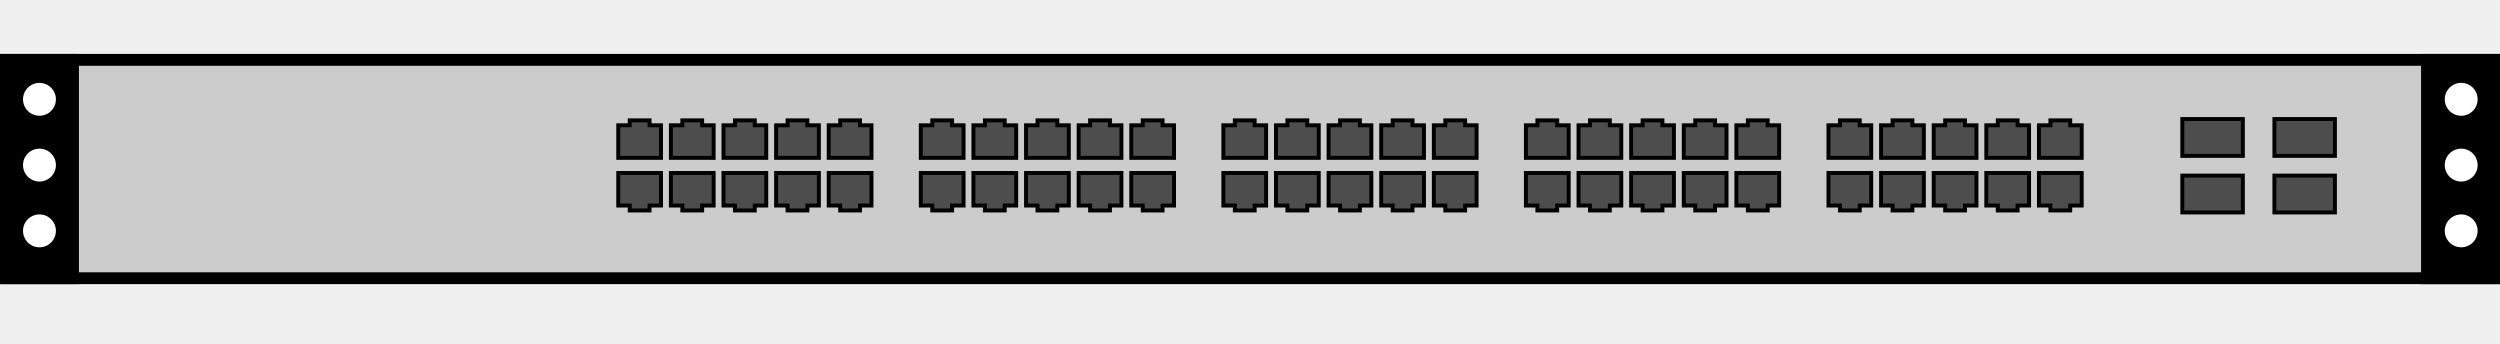
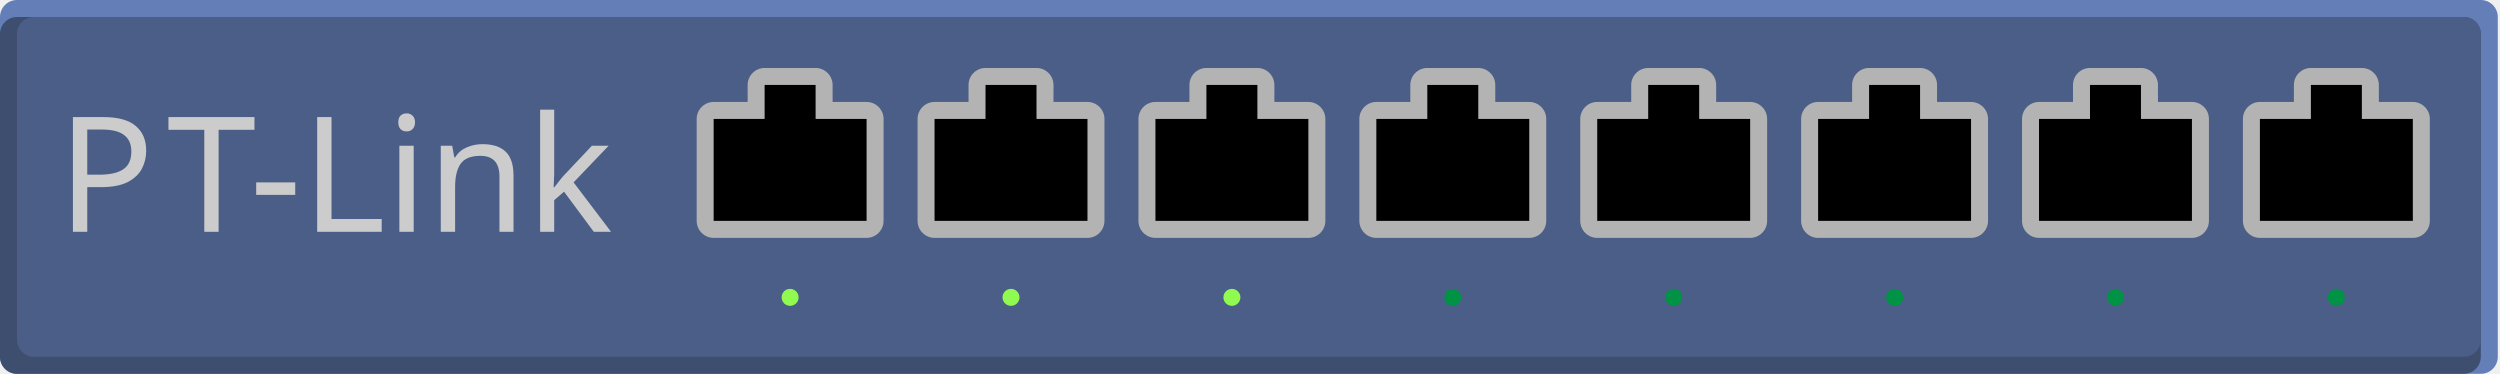
- <svg xmlns="http://www.w3.org/2000/svg" id="switch_x5F_1" viewBox="0 0 1900.5 261.17">
+ <svg xmlns="http://www.w3.org/2000/svg" id="Calque_2" viewBox="0 0 147.13 22">
  <defs>
    <style>
      .cls-1 {
-         fill: #fff;
+         fill: #4a5e87;
      }

      .cls-2 {
-         fill: #4d4d4d;
-         stroke: #000;
-         stroke-miterlimit: 10;
-         stroke-width: 3px;
+         fill: #3e4e6e;
      }

      .cls-3 {
+         fill: #009245;
+       }
+ 
+       .cls-4 {
+         fill: #647fb7;
+       }
+ 
+       .cls-5 {
+         letter-spacing: .06em;
+       }
+ 
+       .cls-6 {
+         fill: #91fa50;
+       }
+ 
+       .cls-7 {
+         fill: #b3b3b3;
+       }
+ 
+       .cls-8 {
        fill: #ccc;
+         font-family: Bahnschrift, Bahnschrift;
+         font-size: 9.46px;
+         font-variation-settings: 'wght' 400, 'wdth' 100;
      }
    </style>
  </defs>
+   <rect class="cls-4" y="0" width="147" height="22" rx="1" ry="1" />
+   <rect class="cls-2" y="1" width="146" height="21" rx="1" ry="1" />
+   <rect class="cls-1" x="1" y="1" width="145" height="20" rx="1" ry="1" />
+   <circle class="cls-6" cx="46.5" cy="17.5" r=".5" />
+   <circle class="cls-6" cx="59.5" cy="17.5" r=".5" />
+   <circle class="cls-6" cx="72.5" cy="17.5" r=".5" />
+   <circle class="cls-3" cx="85.5" cy="17.5" r=".5" />
+   <circle class="cls-3" cx="98.5" cy="17.5" r=".5" />
+   <circle class="cls-3" cx="111.5" cy="17.5" r=".5" />
+   <circle class="cls-3" cx="124.5" cy="17.5" r=".5" />
+   <circle class="cls-3" cx="137.5" cy="17.5" r=".5" />
+   <text class="cls-8" transform="translate(3.37 13.64)">
+     <tspan class="cls-5" x="0" y="0">P</tspan>
+     <tspan x="6.45" y="0">T-Link</tspan>
+   </text>
  <g>
-     <rect class="cls-3" x="5" y="45.5" width="1891" height="166" />
-     <path d="M1891.5,50v157H9.5V50h1882M1900.5,41H.5v175h1900V41h0Z" />
+     <path d="M42,13.5c-.28,0-.5-.22-.5-.5v-6c0-.28.22-.5.5-.5h2.5v-1.5c0-.28.22-.5.5-.5h3c.28,0,.5.22.5.5v1.5h2.5c.28,0,.5.22.5.5v6c0,.28-.22.5-.5.5h-9Z" />
+     <path class="cls-7" d="M48,5v2h3v6h-9v-6h3v-2h3M48,4h-3c-.55,0-1,.45-1,1v1h-2c-.55,0-1,.45-1,1v6c0,.55.45,1,1,1h9c.55,0,1-.45,1-1v-6c0-.55-.45-1-1-1h-2v-1c0-.55-.45-1-1-1h0Z" />
  </g>
-   <rect y="41" width="60" height="175" />
-   <rect x="1840.5" y="41" width="60" height="175" />
-   <circle class="cls-1" cx="30" cy="125.5" r="12.5" />
-   <circle class="cls-1" cx="30" cy="175.5" r="12.5" />
-   <circle class="cls-1" cx="30" cy="75.5" r="12.5" />
-   <circle class="cls-1" cx="1871" cy="125.5" r="12.5" />
-   <circle class="cls-1" cx="1871" cy="175.5" r="12.5" />
-   <circle class="cls-1" cx="1871" cy="75.5" r="12.5" />
-   <rect class="cls-2" x="1729" y="90.5" width="46" height="28" />
-   <rect class="cls-2" x="1729" y="133.5" width="46" height="28" />
-   <rect class="cls-2" x="1659" y="90.5" width="46" height="28" />
-   <rect class="cls-2" x="1659" y="133.5" width="46" height="28" />
-   <polygon class="cls-2" points="1582.5 95.25 1582.5 120 1550 120 1550 95.25 1558.72 95.25 1558.72 91.5 1573.78 91.5 1573.78 95.25 1582.5 95.25" />
-   <polygon class="cls-2" points="1550 156.25 1550 131.5 1582.5 131.5 1582.5 156.25 1573.78 156.25 1573.78 160 1558.72 160 1558.72 156.25 1550 156.25" />
-   <polygon class="cls-2" points="1542.5 95.25 1542.5 120 1510 120 1510 95.25 1518.72 95.25 1518.72 91.5 1533.78 91.5 1533.78 95.25 1542.5 95.25" />
-   <polygon class="cls-2" points="1510 156.25 1510 131.5 1542.5 131.5 1542.5 156.25 1533.78 156.25 1533.78 160 1518.72 160 1518.72 156.25 1510 156.25" />
-   <polygon class="cls-2" points="1502.5 95.25 1502.5 120 1470 120 1470 95.25 1478.72 95.25 1478.72 91.5 1493.78 91.5 1493.78 95.25 1502.5 95.25" />
-   <polygon class="cls-2" points="1470 156.25 1470 131.5 1502.5 131.5 1502.5 156.25 1493.78 156.25 1493.78 160 1478.72 160 1478.72 156.25 1470 156.25" />
-   <polygon class="cls-2" points="1462.5 95.25 1462.5 120 1430 120 1430 95.25 1438.72 95.25 1438.72 91.5 1453.78 91.5 1453.78 95.25 1462.5 95.25" />
-   <polygon class="cls-2" points="1430 156.25 1430 131.5 1462.5 131.5 1462.5 156.25 1453.78 156.25 1453.78 160 1438.72 160 1438.72 156.25 1430 156.25" />
-   <polygon class="cls-2" points="1422.5 95.25 1422.5 120 1390 120 1390 95.25 1398.72 95.25 1398.72 91.5 1413.78 91.5 1413.78 95.25 1422.5 95.25" />
-   <polygon class="cls-2" points="1390 156.25 1390 131.5 1422.5 131.5 1422.5 156.25 1413.78 156.25 1413.78 160 1398.72 160 1398.72 156.25 1390 156.25" />
-   <polygon class="cls-2" points="1352.5 95.25 1352.5 120 1320 120 1320 95.25 1328.72 95.25 1328.72 91.5 1343.78 91.5 1343.78 95.25 1352.5 95.25" />
-   <polygon class="cls-2" points="1320 156.25 1320 131.5 1352.5 131.5 1352.5 156.25 1343.78 156.25 1343.78 160 1328.72 160 1328.72 156.25 1320 156.25" />
-   <polygon class="cls-2" points="1312.5 95.25 1312.5 120 1280 120 1280 95.25 1288.72 95.25 1288.72 91.5 1303.78 91.5 1303.78 95.25 1312.5 95.25" />
-   <polygon class="cls-2" points="1280 156.25 1280 131.5 1312.5 131.5 1312.5 156.25 1303.78 156.25 1303.78 160 1288.72 160 1288.72 156.25 1280 156.25" />
-   <polygon class="cls-2" points="1272.5 95.25 1272.5 120 1240 120 1240 95.25 1248.72 95.25 1248.72 91.5 1263.78 91.5 1263.78 95.25 1272.5 95.25" />
-   <polygon class="cls-2" points="1240 156.25 1240 131.5 1272.5 131.5 1272.5 156.25 1263.78 156.25 1263.78 160 1248.72 160 1248.72 156.25 1240 156.25" />
-   <polygon class="cls-2" points="1232.5 95.25 1232.5 120 1200 120 1200 95.25 1208.72 95.25 1208.72 91.5 1223.78 91.5 1223.78 95.25 1232.5 95.25" />
-   <polygon class="cls-2" points="1200 156.25 1200 131.5 1232.5 131.5 1232.5 156.25 1223.78 156.25 1223.78 160 1208.72 160 1208.72 156.25 1200 156.25" />
-   <polygon class="cls-2" points="1192.5 95.25 1192.5 120 1160 120 1160 95.25 1168.72 95.25 1168.72 91.5 1183.78 91.5 1183.78 95.25 1192.5 95.25" />
-   <polygon class="cls-2" points="1160 156.25 1160 131.5 1192.5 131.5 1192.5 156.25 1183.78 156.25 1183.78 160 1168.72 160 1168.72 156.25 1160 156.25" />
-   <polygon class="cls-2" points="1122.5 95.25 1122.5 120 1090 120 1090 95.25 1098.72 95.25 1098.72 91.5 1113.78 91.5 1113.78 95.25 1122.5 95.25" />
-   <polygon class="cls-2" points="1090 156.25 1090 131.5 1122.5 131.5 1122.5 156.25 1113.78 156.25 1113.78 160 1098.72 160 1098.72 156.25 1090 156.25" />
-   <polygon class="cls-2" points="1082.5 95.25 1082.5 120 1050 120 1050 95.25 1058.72 95.25 1058.72 91.5 1073.78 91.5 1073.78 95.25 1082.5 95.25" />
-   <polygon class="cls-2" points="1050 156.25 1050 131.5 1082.5 131.5 1082.5 156.25 1073.78 156.25 1073.78 160 1058.72 160 1058.72 156.25 1050 156.25" />
-   <polygon class="cls-2" points="1042.5 95.25 1042.5 120 1010 120 1010 95.25 1018.72 95.25 1018.72 91.5 1033.78 91.5 1033.78 95.25 1042.5 95.25" />
-   <polygon class="cls-2" points="1010 156.25 1010 131.5 1042.5 131.5 1042.5 156.25 1033.78 156.25 1033.78 160 1018.72 160 1018.72 156.25 1010 156.25" />
-   <polygon class="cls-2" points="1002.5 95.25 1002.5 120 970 120 970 95.25 978.72 95.25 978.72 91.5 993.78 91.5 993.78 95.25 1002.5 95.25" />
-   <polygon class="cls-2" points="970 156.25 970 131.5 1002.5 131.5 1002.5 156.25 993.78 156.25 993.78 160 978.72 160 978.72 156.25 970 156.25" />
-   <polygon class="cls-2" points="962.5 95.25 962.5 120 930 120 930 95.25 938.72 95.25 938.72 91.5 953.78 91.5 953.78 95.25 962.5 95.25" />
-   <polygon class="cls-2" points="930 156.25 930 131.5 962.5 131.5 962.5 156.25 953.78 156.25 953.78 160 938.72 160 938.72 156.25 930 156.25" />
-   <polygon class="cls-2" points="892.5 95.25 892.5 120 860 120 860 95.25 868.72 95.25 868.72 91.5 883.78 91.5 883.78 95.25 892.5 95.25" />
-   <polygon class="cls-2" points="860 156.25 860 131.5 892.5 131.5 892.5 156.25 883.78 156.25 883.78 160 868.72 160 868.72 156.25 860 156.25" />
-   <polygon class="cls-2" points="852.5 95.25 852.5 120 820 120 820 95.25 828.72 95.25 828.72 91.5 843.78 91.5 843.78 95.25 852.5 95.25" />
-   <polygon class="cls-2" points="820 156.25 820 131.5 852.5 131.5 852.5 156.25 843.78 156.25 843.78 160 828.72 160 828.72 156.25 820 156.25" />
-   <polygon class="cls-2" points="812.5 95.25 812.5 120 780 120 780 95.25 788.72 95.25 788.72 91.5 803.78 91.5 803.78 95.25 812.5 95.25" />
-   <polygon class="cls-2" points="780 156.25 780 131.5 812.5 131.5 812.5 156.25 803.78 156.25 803.78 160 788.72 160 788.72 156.25 780 156.25" />
-   <polygon class="cls-2" points="772.5 95.25 772.5 120 740 120 740 95.25 748.72 95.25 748.72 91.5 763.78 91.5 763.78 95.25 772.5 95.25" />
-   <polygon class="cls-2" points="740 156.25 740 131.5 772.5 131.5 772.5 156.25 763.78 156.25 763.78 160 748.72 160 748.72 156.25 740 156.25" />
-   <polygon class="cls-2" points="732.5 95.25 732.5 120 700 120 700 95.25 708.72 95.25 708.72 91.5 723.78 91.5 723.78 95.25 732.5 95.25" />
-   <polygon class="cls-2" points="700 156.25 700 131.5 732.5 131.5 732.5 156.25 723.78 156.25 723.78 160 708.72 160 708.72 156.25 700 156.25" />
-   <polygon class="cls-2" points="662.5 95.25 662.5 120 630 120 630 95.25 638.72 95.25 638.72 91.5 653.78 91.5 653.78 95.25 662.5 95.25" />
-   <polygon class="cls-2" points="630 156.25 630 131.5 662.5 131.5 662.5 156.25 653.78 156.25 653.78 160 638.72 160 638.72 156.25 630 156.25" />
-   <polygon class="cls-2" points="622.5 95.25 622.5 120 590 120 590 95.25 598.72 95.25 598.72 91.5 613.78 91.5 613.78 95.25 622.5 95.25" />
-   <polygon class="cls-2" points="590 156.25 590 131.5 622.5 131.5 622.5 156.25 613.78 156.25 613.78 160 598.72 160 598.72 156.25 590 156.25" />
-   <polygon class="cls-2" points="582.5 95.25 582.5 120 550 120 550 95.25 558.72 95.25 558.72 91.5 573.78 91.5 573.78 95.25 582.5 95.25" />
-   <polygon class="cls-2" points="550 156.25 550 131.5 582.5 131.5 582.5 156.25 573.78 156.25 573.78 160 558.72 160 558.72 156.25 550 156.25" />
-   <polygon class="cls-2" points="542.5 95.25 542.5 120 510 120 510 95.25 518.72 95.25 518.72 91.5 533.78 91.5 533.78 95.25 542.5 95.25" />
-   <polygon class="cls-2" points="510 156.25 510 131.5 542.5 131.5 542.5 156.25 533.78 156.25 533.78 160 518.72 160 518.72 156.25 510 156.25" />
-   <polygon class="cls-2" points="502.5 95.25 502.5 120 470 120 470 95.25 478.72 95.25 478.72 91.5 493.78 91.5 493.78 95.25 502.5 95.25" />
-   <polygon class="cls-2" points="470 156.25 470 131.5 502.5 131.5 502.5 156.25 493.78 156.25 493.78 160 478.72 160 478.72 156.25 470 156.25" />
+   <g>
+     <path d="M55,13.5c-.28,0-.5-.22-.5-.5v-6c0-.28.22-.5.5-.5h2.5v-1.5c0-.28.22-.5.5-.5h3c.28,0,.5.22.5.5v1.5h2.5c.28,0,.5.22.5.5v6c0,.28-.22.5-.5.5h-9Z" />
+     <path class="cls-7" d="M61,5v2h3v6h-9v-6h3v-2h3M61,4h-3c-.55,0-1,.45-1,1v1h-2c-.55,0-1,.45-1,1v6c0,.55.45,1,1,1h9c.55,0,1-.45,1-1v-6c0-.55-.45-1-1-1h-2v-1c0-.55-.45-1-1-1h0Z" />
+   </g>
+   <g>
+     <path d="M68,13.5c-.28,0-.5-.22-.5-.5v-6c0-.28.22-.5.5-.5h2.5v-1.5c0-.28.22-.5.5-.5h3c.28,0,.5.22.5.5v1.5h2.5c.28,0,.5.22.5.5v6c0,.28-.22.5-.5.5h-9Z" />
+     <path class="cls-7" d="M74,5v2h3v6h-9v-6h3v-2h3M74,4h-3c-.55,0-1,.45-1,1v1h-2c-.55,0-1,.45-1,1v6c0,.55.45,1,1,1h9c.55,0,1-.45,1-1v-6c0-.55-.45-1-1-1h-2v-1c0-.55-.45-1-1-1h0Z" />
+   </g>
+   <g>
+     <path d="M81,13.5c-.28,0-.5-.22-.5-.5v-6c0-.28.22-.5.5-.5h2.5v-1.5c0-.28.22-.5.5-.5h3c.28,0,.5.22.5.5v1.5h2.5c.28,0,.5.22.5.5v6c0,.28-.22.5-.5.5h-9Z" />
+     <path class="cls-7" d="M87,5v2h3v6h-9v-6h3v-2h3M87,4h-3c-.55,0-1,.45-1,1v1h-2c-.55,0-1,.45-1,1v6c0,.55.45,1,1,1h9c.55,0,1-.45,1-1v-6c0-.55-.45-1-1-1h-2v-1c0-.55-.45-1-1-1h0Z" />
+   </g>
+   <g>
+     <path d="M94,13.5c-.28,0-.5-.22-.5-.5v-6c0-.28.22-.5.5-.5h2.5v-1.5c0-.28.22-.5.5-.5h3c.28,0,.5.22.5.5v1.5h2.5c.28,0,.5.22.5.5v6c0,.28-.22.5-.5.5h-9Z" />
+     <path class="cls-7" d="M100,5v2h3v6h-9v-6h3v-2h3M100,4h-3c-.55,0-1,.45-1,1v1h-2c-.55,0-1,.45-1,1v6c0,.55.45,1,1,1h9c.55,0,1-.45,1-1v-6c0-.55-.45-1-1-1h-2v-1c0-.55-.45-1-1-1h0Z" />
+   </g>
+   <g>
+     <path d="M107,13.5c-.28,0-.5-.22-.5-.5v-6c0-.28.22-.5.5-.5h2.5v-1.5c0-.28.22-.5.5-.5h3c.28,0,.5.22.5.5v1.5h2.5c.28,0,.5.22.5.5v6c0,.28-.22.5-.5.5h-9Z" />
+     <path class="cls-7" d="M113,5v2h3v6h-9v-6h3v-2h3M113,4h-3c-.55,0-1,.45-1,1v1h-2c-.55,0-1,.45-1,1v6c0,.55.45,1,1,1h9c.55,0,1-.45,1-1v-6c0-.55-.45-1-1-1h-2v-1c0-.55-.45-1-1-1h0Z" />
+   </g>
+   <g>
+     <path d="M120,13.5c-.28,0-.5-.22-.5-.5v-6c0-.28.22-.5.5-.5h2.5v-1.5c0-.28.22-.5.5-.5h3c.28,0,.5.22.5.5v1.5h2.5c.28,0,.5.22.5.5v6c0,.28-.22.5-.5.5h-9Z" />
+     <path class="cls-7" d="M126,5v2h3v6h-9v-6h3v-2h3M126,4h-3c-.55,0-1,.45-1,1v1h-2c-.55,0-1,.45-1,1v6c0,.55.45,1,1,1h9c.55,0,1-.45,1-1v-6c0-.55-.45-1-1-1h-2v-1c0-.55-.45-1-1-1h0Z" />
+   </g>
+   <g>
+     <path d="M133,13.5c-.28,0-.5-.22-.5-.5v-6c0-.28.22-.5.5-.5h2.5v-1.5c0-.28.22-.5.5-.5h3c.28,0,.5.22.5.5v1.5h2.5c.28,0,.5.22.5.5v6c0,.28-.22.5-.5.5h-9Z" />
+     <path class="cls-7" d="M139,5v2h3v6h-9v-6h3v-2h3M139,4h-3c-.55,0-1,.45-1,1v1h-2c-.55,0-1,.45-1,1v6c0,.55.45,1,1,1h9c.55,0,1-.45,1-1v-6c0-.55-.45-1-1-1h-2v-1c0-.55-.45-1-1-1h0Z" />
+   </g>
</svg>
